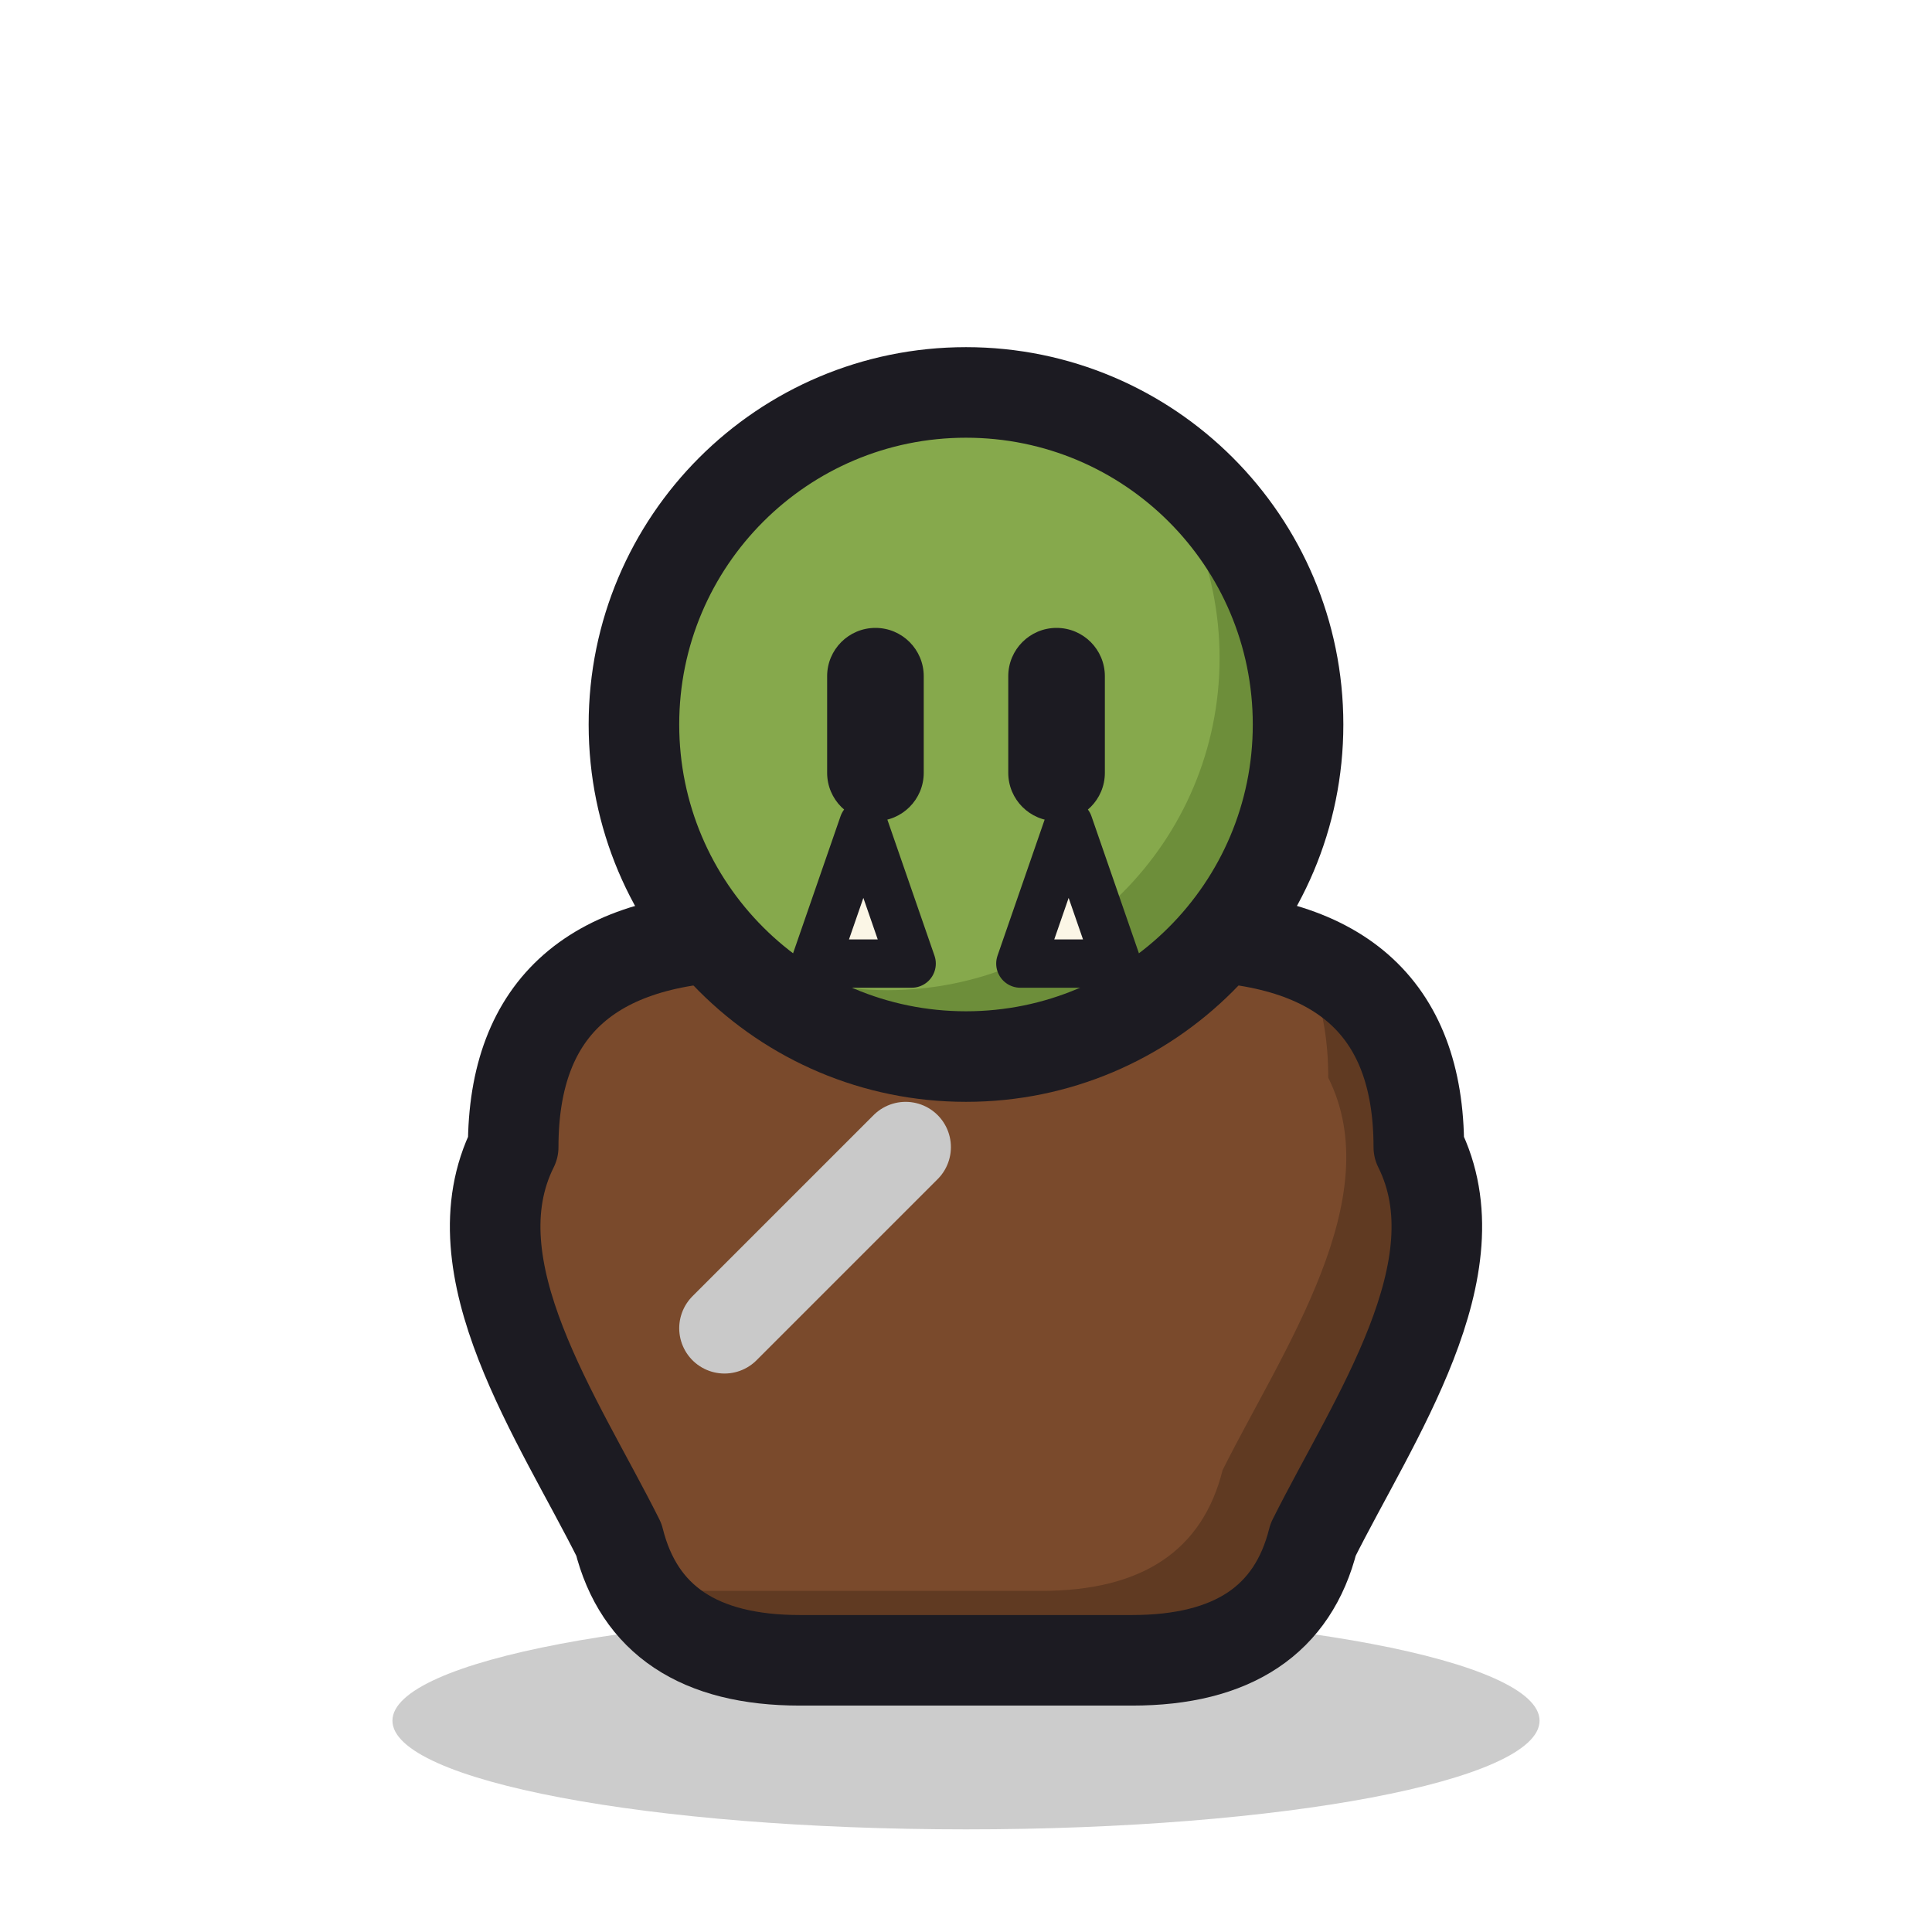
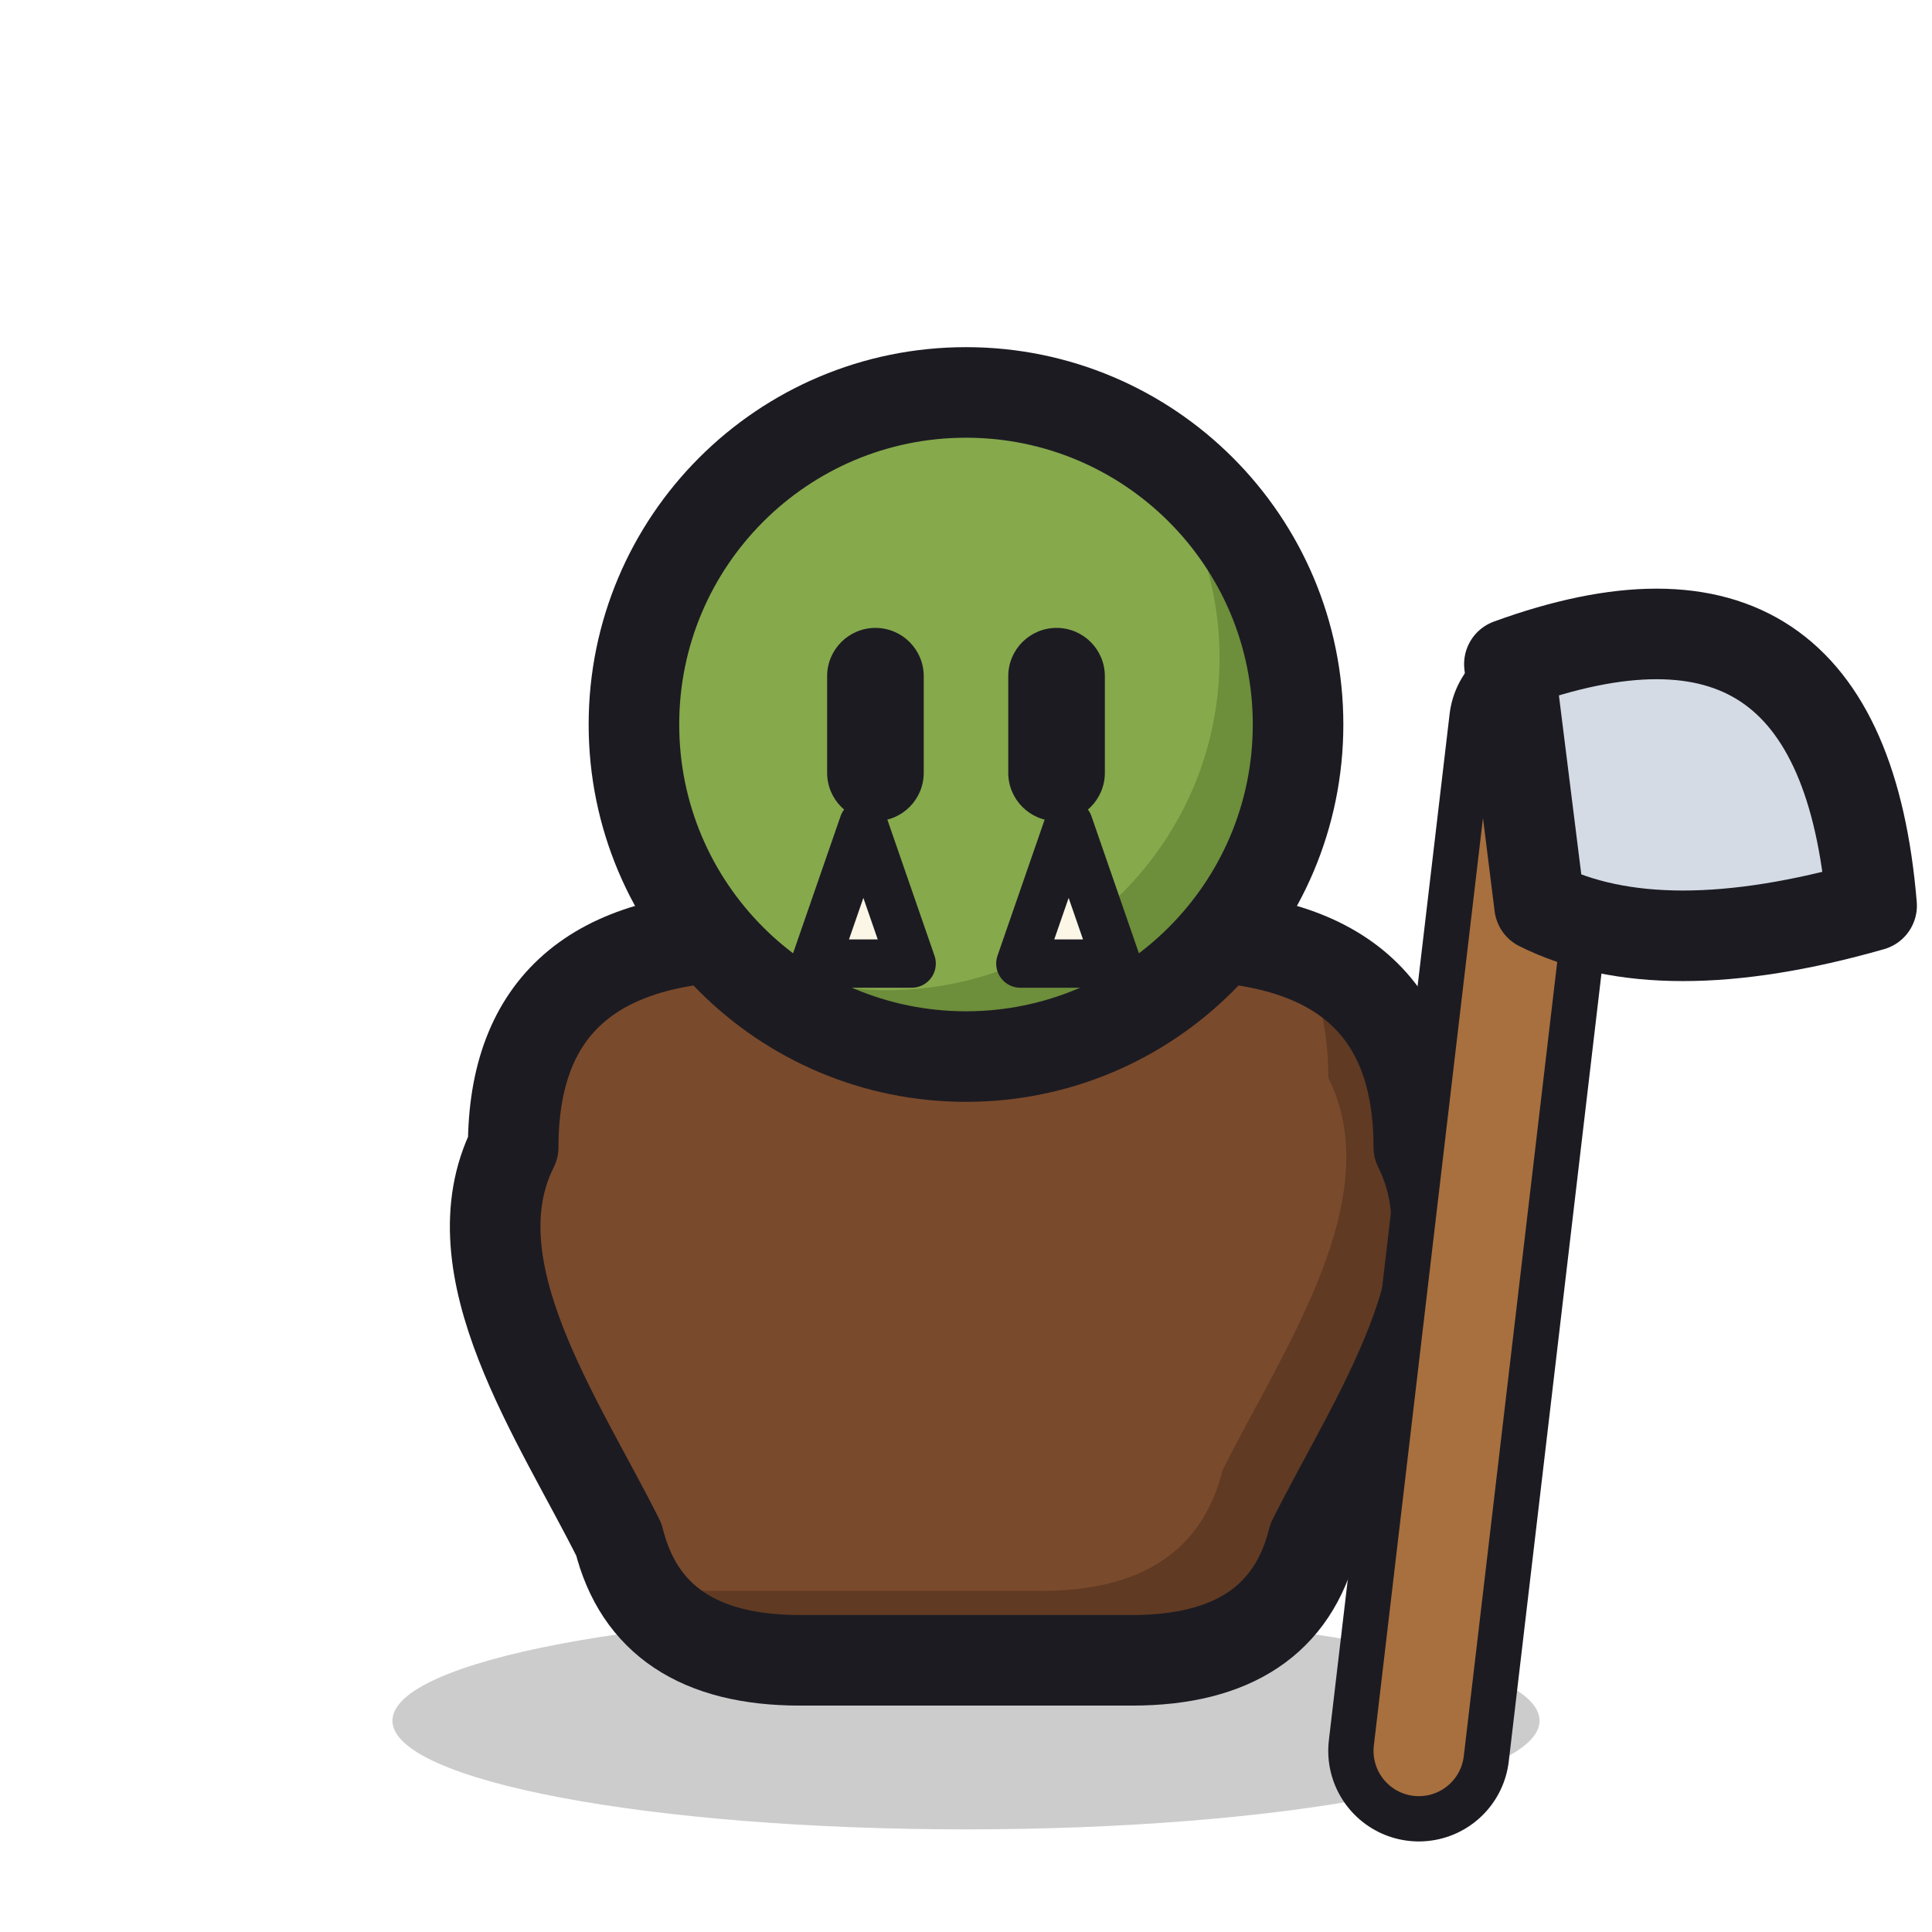
<svg xmlns="http://www.w3.org/2000/svg" width="64" height="64" viewBox="0 0 64 64">
  <ellipse cx="32" cy="57" rx="19.0" ry="3.6" fill="#000" fill-opacity="0.2" />
  <clipPath id="otrsouthb">
    <path d="M17.0 38 Q17.0 31 25.0 31 L39.0 31 Q47.0 31 47.0 38 C49.0 42 45.5 47 43.5 51 Q42.5 55 37.5 55 L26.5 55 Q21.5 55 20.5 51 C18.5 47 15.0 42 17.0 38 Z" />
  </clipPath>
  <path d="M17.0 38 Q17.0 31 25.0 31 L39.0 31 Q47.0 31 47.0 38 C49.0 42 45.5 47 43.5 51 Q42.5 55 37.5 55 L26.5 55 Q21.5 55 20.5 51 C18.5 47 15.0 42 17.0 38 Z" fill="#603a22" />
  <path d="M17.0 38 Q17.0 31 25.0 31 L39.0 31 Q47.0 31 47.0 38 C49.0 42 45.5 47 43.5 51 Q42.5 55 37.5 55 L26.5 55 Q21.5 55 20.5 51 C18.5 47 15.0 42 17.0 38 Z" fill="#7a4a2c" transform="translate(-3.0 -2.3)" clip-path="url(#otrsouthbm)" />
  <clipPath id="otrsouthbm" transform="translate(3.0 2.3)">
    <path d="M17.0 38 Q17.0 31 25.0 31 L39.0 31 Q47.0 31 47.0 38 C49.0 42 45.5 47 43.5 51 Q42.5 55 37.5 55 L26.5 55 Q21.5 55 20.5 51 C18.5 47 15.0 42 17.0 38 Z" />
  </clipPath>
  <path d="M17.0 38 Q17.0 31 25.0 31 L39.0 31 Q47.0 31 47.0 38 C49.0 42 45.5 47 43.5 51 Q42.5 55 37.5 55 L26.5 55 Q21.5 55 20.5 51 C18.5 47 15.0 42 17.0 38 Z" fill="none" stroke="#1c1b22" stroke-width="3" stroke-linejoin="round" stroke-linecap="round" />
-   <path d="M24 44 L30 38" stroke="#c9c9c9" stroke-width="3" stroke-linecap="round" />
  <clipPath id="otrsouthh">
    <path d="M21.0 24.0 A11.0 11.0 0 1 0 43.0 24.0 A11.0 11.0 0 1 0 21.0 24.0 Z" />
  </clipPath>
  <path d="M21.0 24.0 A11.0 11.0 0 1 0 43.0 24.0 A11.0 11.0 0 1 0 21.0 24.0 Z" fill="#6d8e3a" />
  <path d="M21.0 24.0 A11.0 11.0 0 1 0 43.0 24.0 A11.0 11.0 0 1 0 21.0 24.0 Z" fill="#86a94c" transform="translate(-2.6 -2.2)" clip-path="url(#otrsouthhm)" />
  <clipPath id="otrsouthhm" transform="translate(2.6 2.2)">
    <path d="M21.0 24.0 A11.0 11.0 0 1 0 43.0 24.0 A11.0 11.0 0 1 0 21.0 24.0 Z" />
  </clipPath>
  <path d="M21.0 24.0 A11.0 11.0 0 1 0 43.0 24.0 A11.0 11.0 0 1 0 21.0 24.0 Z" fill="none" stroke="#1c1b22" stroke-width="3" stroke-linejoin="round" stroke-linecap="round" />
  <path d="M27.0 31.92 L28.6 27.3 L30.2 31.92 Z" fill="#fbf6e6" stroke="#1c1b22" stroke-width="1.6" stroke-linejoin="round" />
  <path d="M33.8 31.92 L35.4 27.3 L37.0 31.92 Z" fill="#fbf6e6" stroke="#1c1b22" stroke-width="1.6" stroke-linejoin="round" />
  <rect x="27.4" y="20.8" width="3.2" height="6.4" rx="1.6" fill="#1c1b22" />
  <rect x="33.4" y="20.8" width="3.2" height="6.4" rx="1.6" fill="#1c1b22" />
+   <path d="M47 58 L51 24" stroke="#1c1b22" stroke-width="6" stroke-linecap="round" />
+   <path d="M47 58 L51 24" stroke="#a8703e" stroke-width="3" stroke-linecap="round" />
+   <clipPath id="axpsouth">
+     <path d="M50 22 Q61 18 62 30 Q55 32 51 30 Z" />
+   </clipPath>
+   <path d="M50 22 Q61 18 62 30 Q55 32 51 30 Z" fill="#a8b3c2" />
+   <path d="M50 22 Q61 18 62 30 Q55 32 51 30 Z" fill="#d4dbe4" transform="translate(-1.2 -1)" clip-path="url(#axpsouthm)" />
+   <clipPath id="axpsouthm" transform="translate(1.2 1)">
+     <path d="M50 22 Q61 18 62 30 Q55 32 51 30 Z" />
+   </clipPath>
+   <path d="M50 22 Q61 18 62 30 Q55 32 51 30 Z" fill="none" stroke="#1c1b22" stroke-width="3" stroke-linejoin="round" stroke-linecap="round" />
</svg>
